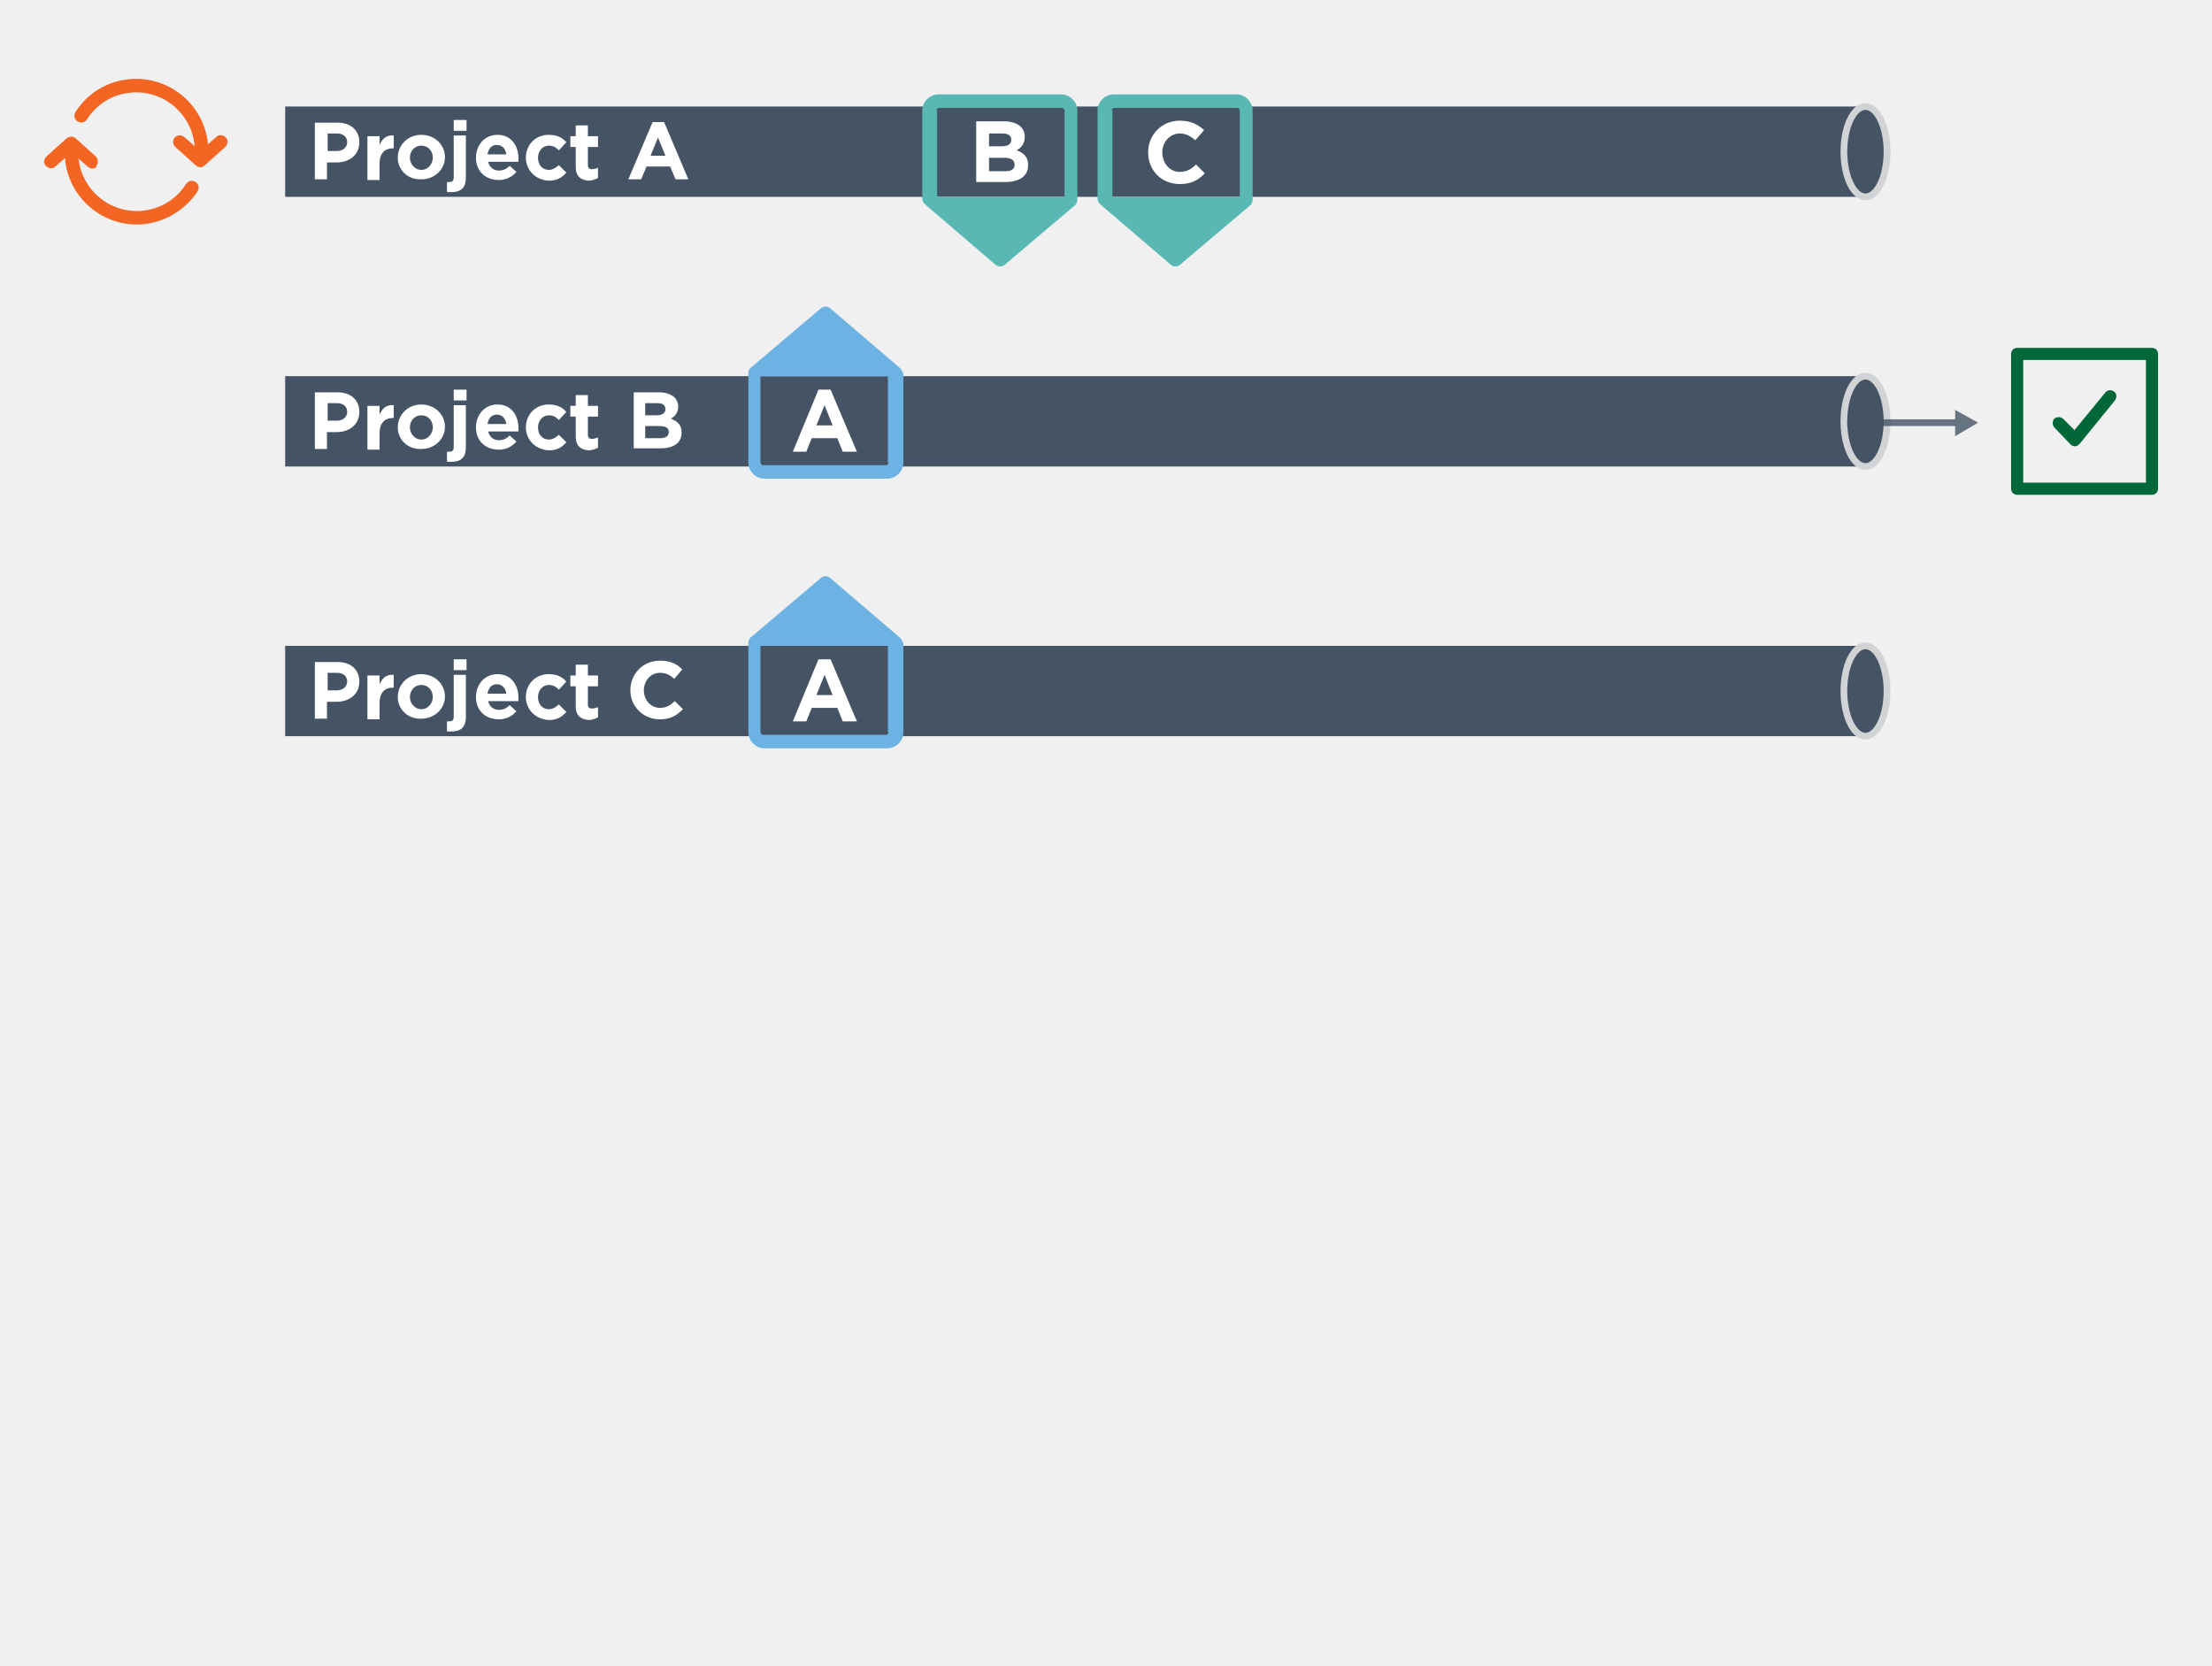
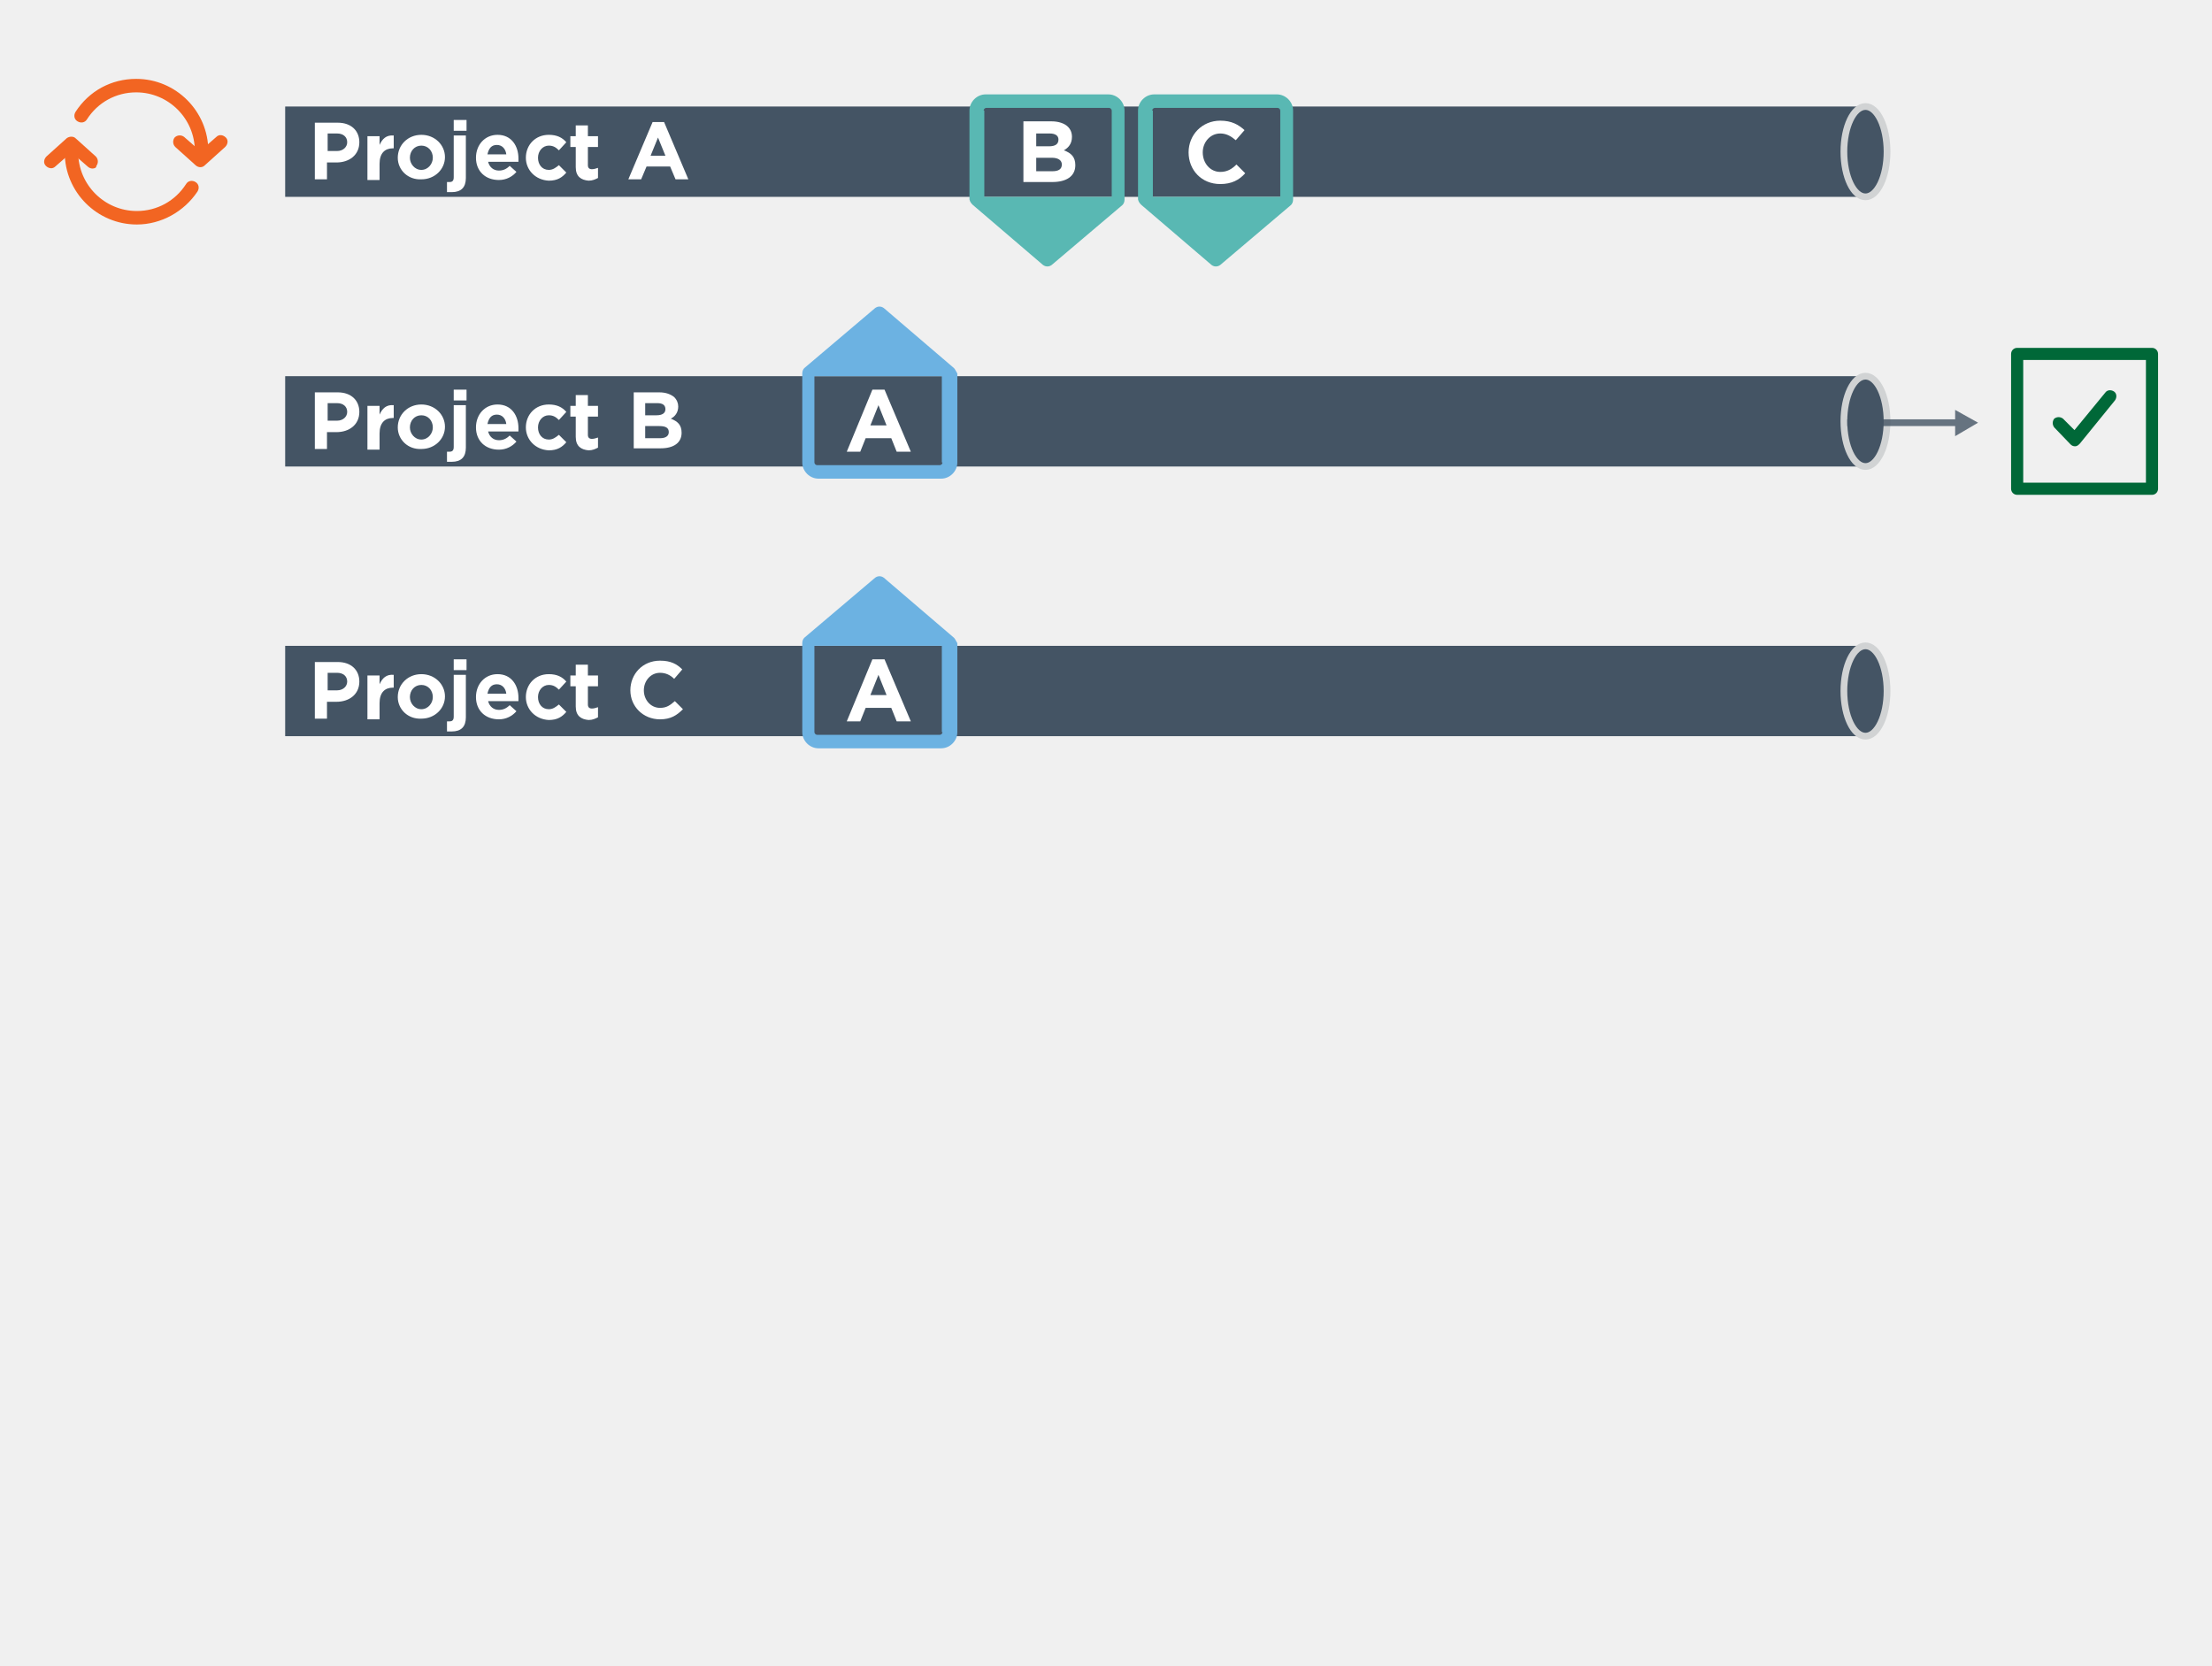
<svg xmlns="http://www.w3.org/2000/svg" version="1.1" id="Layer_1" x="0px" y="0px" viewBox="0 0 328.1 247.1" enable-background="new 0 0 328.1 247.1" xml:space="preserve">
  <g>
    <rect x="42.3" y="15.8" fill="#445464" width="234.3" height="13.4" />
    <rect x="42.3" y="55.8" fill="#445464" width="234.3" height="13.4" />
    <rect x="42.3" y="95.8" fill="#445464" width="234.3" height="13.4" />
    <ellipse fill="#445464" stroke="#D1D3D4" stroke-miterlimit="10" cx="276.7" cy="102.5" rx="3.2" ry="6.7" />
    <g>
      <g>
        <path fill="#FFFFFF" d="M46.7,98.2h3.4c2,0,3.2,1.2,3.2,2.9v0c0,1.9-1.5,3-3.4,3h-1.4v2.5h-1.8V98.2z M50,102.4     c0.9,0,1.5-0.6,1.5-1.3v0c0-0.8-0.6-1.3-1.5-1.3h-1.4v2.6H50z" />
        <path fill="#FFFFFF" d="M54.5,100.2h1.8v1.3c0.4-0.9,1-1.5,2.1-1.4v1.9h-0.1c-1.2,0-2,0.7-2,2.3v2.4h-1.8V100.2z" />
        <path fill="#FFFFFF" d="M59,103.4L59,103.4c0-1.9,1.5-3.4,3.5-3.4c2,0,3.5,1.5,3.5,3.3v0c0,1.8-1.5,3.3-3.5,3.3     C60.5,106.7,59,105.2,59,103.4z M64.2,103.4L64.2,103.4c0-1-0.7-1.8-1.7-1.8c-1,0-1.7,0.8-1.7,1.8v0c0,0.9,0.7,1.8,1.7,1.8     C63.5,105.2,64.2,104.3,64.2,103.4z" />
        <path fill="#FFFFFF" d="M66.3,108.5V107c0.1,0,0.3,0,0.4,0c0.4,0,0.6-0.2,0.6-0.7v-6.2h1.8v6.3c0,1.4-0.7,2.1-2.1,2.1     C66.8,108.5,66.6,108.5,66.3,108.5z M67.3,97.8h1.9v1.6h-1.9V97.8z" />
        <path fill="#FFFFFF" d="M70.6,103.4L70.6,103.4c0-1.9,1.3-3.4,3.2-3.4c2.1,0,3.1,1.7,3.1,3.5c0,0.1,0,0.3,0,0.5h-4.5     c0.2,0.8,0.8,1.3,1.6,1.3c0.6,0,1.1-0.2,1.6-0.7l1,0.9c-0.6,0.7-1.5,1.2-2.6,1.2C72,106.7,70.6,105.4,70.6,103.4z M75.1,102.9     c-0.1-0.8-0.6-1.4-1.4-1.4c-0.8,0-1.2,0.5-1.4,1.4H75.1z" />
        <path fill="#FFFFFF" d="M78,103.4L78,103.4c0-1.9,1.4-3.4,3.4-3.4c1.2,0,2,0.4,2.6,1.1l-1.1,1.2c-0.4-0.4-0.8-0.7-1.5-0.7     c-0.9,0-1.6,0.8-1.6,1.8v0c0,1,0.6,1.8,1.6,1.8c0.6,0,1-0.3,1.5-0.7l1.1,1.1c-0.6,0.7-1.3,1.2-2.6,1.2     C79.4,106.7,78,105.2,78,103.4z" />
        <path fill="#FFFFFF" d="M85.4,104.8v-3h-0.8v-1.6h0.8v-1.6h1.8v1.6h1.5v1.6h-1.5v2.7c0,0.4,0.2,0.6,0.6,0.6     c0.3,0,0.6-0.1,0.9-0.2v1.5c-0.4,0.2-0.8,0.4-1.4,0.4C86.2,106.7,85.4,106.2,85.4,104.8z" />
        <path fill="#FFFFFF" d="M93.5,102.4L93.5,102.4c0-2.4,1.8-4.4,4.4-4.4c1.6,0,2.5,0.5,3.3,1.3l-1.2,1.4c-0.6-0.6-1.3-0.9-2.1-0.9     c-1.4,0-2.4,1.2-2.4,2.6v0c0,1.4,1,2.6,2.4,2.6c1,0,1.5-0.4,2.2-1l1.2,1.2c-0.9,0.9-1.8,1.5-3.4,1.5     C95.4,106.7,93.5,104.8,93.5,102.4z" />
      </g>
    </g>
    <g>
      <g>
        <path fill="#006838" d="M307.8,66.2c-0.3,0-0.5-0.1-0.7-0.3l-2.4-2.5c-0.3-0.4-0.3-0.9,0-1.3c0.4-0.3,0.9-0.3,1.3,0l1.7,1.7     l4.6-5.6c0.3-0.4,0.9-0.4,1.3-0.1c0.4,0.3,0.4,0.9,0.1,1.3l-5.2,6.4C308.3,66,308.1,66.2,307.8,66.2     C307.8,66.2,307.8,66.2,307.8,66.2L307.8,66.2z" />
      </g>
      <g>
        <path fill="#006838" d="M319.2,73.4h-20c-0.5,0-0.9-0.4-0.9-0.9v-20c0-0.5,0.4-0.9,0.9-0.9h20c0.5,0,0.9,0.4,0.9,0.9v20     C320.1,73,319.7,73.4,319.2,73.4L319.2,73.4z M300.1,71.6h18.2V53.4h-18.2V71.6L300.1,71.6z" />
      </g>
    </g>
    <ellipse fill="#445464" stroke="#D1D3D4" stroke-miterlimit="10" cx="276.7" cy="62.5" rx="3.2" ry="6.7" />
    <g opacity="0.8">
      <line fill="#445464" x1="293.4" y1="62.7" x2="274" y2="62.7" />
      <g>
        <line fill="none" stroke="#445464" stroke-miterlimit="10" x1="290.6" y1="62.7" x2="274" y2="62.7" />
        <g>
          <polygon fill="#445464" points="290,60.8 293.4,62.7 290,64.7     " />
        </g>
      </g>
    </g>
    <g>
      <g>
        <path fill="#FFFFFF" d="M46.7,58.2h3.4c2,0,3.2,1.2,3.2,2.9v0c0,1.9-1.5,3-3.4,3h-1.4v2.5h-1.8V58.2z M50,62.4     c0.9,0,1.5-0.6,1.5-1.3v0c0-0.8-0.6-1.3-1.5-1.3h-1.4v2.6H50z" />
        <path fill="#FFFFFF" d="M54.5,60.2h1.8v1.3c0.4-0.9,1-1.5,2.1-1.4v1.9h-0.1c-1.2,0-2,0.7-2,2.3v2.4h-1.8V60.2z" />
        <path fill="#FFFFFF" d="M59,63.4L59,63.4c0-1.9,1.5-3.4,3.5-3.4c2,0,3.5,1.5,3.5,3.3v0c0,1.8-1.5,3.3-3.5,3.3     C60.5,66.7,59,65.2,59,63.4z M64.2,63.4L64.2,63.4c0-1-0.7-1.8-1.7-1.8c-1,0-1.7,0.8-1.7,1.8v0c0,0.9,0.7,1.8,1.7,1.8     C63.5,65.2,64.2,64.3,64.2,63.4z" />
        <path fill="#FFFFFF" d="M66.3,68.5V67c0.1,0,0.3,0,0.4,0c0.4,0,0.6-0.2,0.6-0.7v-6.2h1.8v6.3c0,1.4-0.7,2.1-2.1,2.1     C66.8,68.5,66.6,68.5,66.3,68.5z M67.3,57.8h1.9v1.6h-1.9V57.8z" />
        <path fill="#FFFFFF" d="M70.6,63.4L70.6,63.4c0-1.9,1.3-3.4,3.2-3.4c2.1,0,3.1,1.7,3.1,3.5c0,0.1,0,0.3,0,0.5h-4.5     c0.2,0.8,0.8,1.3,1.6,1.3c0.6,0,1.1-0.2,1.6-0.7l1,0.9c-0.6,0.7-1.5,1.2-2.6,1.2C72,66.7,70.6,65.4,70.6,63.4z M75.1,62.9     c-0.1-0.8-0.6-1.4-1.4-1.4c-0.8,0-1.2,0.5-1.4,1.4H75.1z" />
        <path fill="#FFFFFF" d="M78,63.4L78,63.4c0-1.9,1.4-3.4,3.4-3.4c1.2,0,2,0.4,2.6,1.1l-1.1,1.2c-0.4-0.4-0.8-0.7-1.5-0.7     c-0.9,0-1.6,0.8-1.6,1.8v0c0,1,0.6,1.8,1.6,1.8c0.6,0,1-0.3,1.5-0.7l1.1,1.1c-0.6,0.7-1.3,1.2-2.6,1.2C79.4,66.7,78,65.2,78,63.4     z" />
        <path fill="#FFFFFF" d="M85.4,64.8v-3h-0.8v-1.6h0.8v-1.6h1.8v1.6h1.5v1.6h-1.5v2.7c0,0.4,0.2,0.6,0.6,0.6c0.3,0,0.6-0.1,0.9-0.2     v1.5c-0.4,0.2-0.8,0.4-1.4,0.4C86.2,66.7,85.4,66.2,85.4,64.8z" />
        <path fill="#FFFFFF" d="M93.9,58.2h3.9c1,0,1.7,0.3,2.2,0.7c0.4,0.4,0.6,0.9,0.6,1.4v0c0,0.9-0.5,1.5-1.1,1.8     c1,0.4,1.6,0.9,1.6,2.1v0c0,1.5-1.2,2.3-3.1,2.3h-4V58.2z M97.4,61.6c0.8,0,1.3-0.3,1.3-0.9v0c0-0.6-0.4-0.9-1.2-0.9h-1.8v1.8     H97.4z M97.9,65c0.8,0,1.3-0.3,1.3-0.9v0c0-0.6-0.4-0.9-1.4-0.9h-2.1V65H97.9z" />
      </g>
    </g>
    <ellipse fill="#445464" stroke="#D1D3D4" stroke-miterlimit="10" cx="276.7" cy="22.5" rx="3.2" ry="6.7" />
    <g>
      <g>
        <path fill="#FFFFFF" d="M46.7,18.2h3.4c2,0,3.2,1.2,3.2,2.9v0c0,1.9-1.5,3-3.4,3h-1.4v2.5h-1.8V18.2z M50,22.4     c0.9,0,1.5-0.6,1.5-1.3v0c0-0.8-0.6-1.3-1.5-1.3h-1.4v2.6H50z" />
        <path fill="#FFFFFF" d="M54.5,20.2h1.8v1.3c0.4-0.9,1-1.5,2.1-1.4v1.9h-0.1c-1.2,0-2,0.7-2,2.3v2.4h-1.8V20.2z" />
        <path fill="#FFFFFF" d="M59,23.4L59,23.4c0-1.9,1.5-3.4,3.5-3.4c2,0,3.5,1.5,3.5,3.3v0c0,1.8-1.5,3.3-3.5,3.3     C60.5,26.7,59,25.2,59,23.4z M64.2,23.4L64.2,23.4c0-1-0.7-1.8-1.7-1.8c-1,0-1.7,0.8-1.7,1.8v0c0,0.9,0.7,1.8,1.7,1.8     C63.5,25.2,64.2,24.3,64.2,23.4z" />
        <path fill="#FFFFFF" d="M66.3,28.5V27c0.1,0,0.3,0,0.4,0c0.4,0,0.6-0.2,0.6-0.7v-6.2h1.8v6.3c0,1.4-0.7,2.1-2.1,2.1     C66.8,28.5,66.6,28.5,66.3,28.5z M67.3,17.8h1.9v1.6h-1.9V17.8z" />
        <path fill="#FFFFFF" d="M70.6,23.4L70.6,23.4c0-1.9,1.3-3.4,3.2-3.4c2.1,0,3.1,1.7,3.1,3.5c0,0.1,0,0.3,0,0.5h-4.5     c0.2,0.8,0.8,1.3,1.6,1.3c0.6,0,1.1-0.2,1.6-0.7l1,0.9c-0.6,0.7-1.5,1.2-2.6,1.2C72,26.7,70.6,25.4,70.6,23.4z M75.1,22.9     c-0.1-0.8-0.6-1.4-1.4-1.4c-0.8,0-1.2,0.5-1.4,1.4H75.1z" />
        <path fill="#FFFFFF" d="M78,23.4L78,23.4c0-1.9,1.4-3.4,3.4-3.4c1.2,0,2,0.4,2.6,1.1l-1.1,1.2c-0.4-0.4-0.8-0.7-1.5-0.7     c-0.9,0-1.6,0.8-1.6,1.8v0c0,1,0.6,1.8,1.6,1.8c0.6,0,1-0.3,1.5-0.7l1.1,1.1c-0.6,0.7-1.3,1.2-2.6,1.2C79.4,26.7,78,25.2,78,23.4     z" />
        <path fill="#FFFFFF" d="M85.4,24.8v-3h-0.8v-1.6h0.8v-1.6h1.8v1.6h1.5v1.6h-1.5v2.7c0,0.4,0.2,0.6,0.6,0.6c0.3,0,0.6-0.1,0.9-0.2     v1.5c-0.4,0.2-0.8,0.4-1.4,0.4C86.2,26.7,85.4,26.2,85.4,24.8z" />
        <path fill="#FFFFFF" d="M96.8,18.1h1.7l3.6,8.5h-1.9l-0.8-1.9h-3.5l-0.8,1.9h-1.9L96.8,18.1z M98.7,23.1l-1.1-2.7l-1.1,2.7H98.7z     " />
      </g>
    </g>
    <g>
      <g>
        <path fill="#F26522" d="M29.7,24.8c-0.2,0-0.5-0.1-0.7-0.3l-3-2.7c-0.4-0.4-0.4-1-0.1-1.4c0.4-0.4,1-0.4,1.4-0.1l2.4,2.1l2.4-2.1     c0.4-0.4,1-0.3,1.4,0.1c0.4,0.4,0.3,1-0.1,1.4l-3,2.7C30.2,24.7,30,24.8,29.7,24.8L29.7,24.8z" />
      </g>
      <g>
        <path fill="#F26522" d="M29.9,23.4c-0.6,0-1-0.4-1-1c0-4.8-3.9-8.7-8.7-8.7c-3,0-5.7,1.5-7.3,4c-0.3,0.5-0.9,0.6-1.4,0.3     c-0.5-0.3-0.6-0.9-0.3-1.4c2-3.1,5.3-4.9,9-4.9c5.9,0,10.7,4.8,10.7,10.7C30.9,23,30.4,23.4,29.9,23.4L29.9,23.4z" />
      </g>
      <g>
        <path fill="#F26522" d="M20.3,33.3c-5.9,0-10.7-4.8-10.7-10.7c0-0.6,0.4-1,1-1s1,0.4,1,1c0,4.8,3.9,8.7,8.7,8.7     c3,0,5.7-1.5,7.3-4c0.3-0.5,0.9-0.6,1.4-0.3c0.5,0.3,0.6,0.9,0.3,1.4C27.3,31.4,23.9,33.3,20.3,33.3L20.3,33.3z" />
      </g>
      <g>
        <path fill="#F26522" d="M13.7,25c-0.2,0-0.5-0.1-0.7-0.3l-2.4-2.1l-2.4,2.1c-0.4,0.4-1,0.3-1.4-0.1c-0.4-0.4-0.3-1,0.1-1.4l3-2.7     c0.4-0.3,1-0.3,1.3,0l3,2.7c0.4,0.4,0.4,1,0.1,1.4C14.3,24.9,14,25,13.7,25L13.7,25z" />
      </g>
    </g>
    <rect fill="none" width="328.1" height="247.1" />
    <g>
      <g>
        <g>
-           <path fill="#FFFFFF" d="M144.8,18h4.2c1,0,1.9,0.3,2.4,0.8c0.4,0.4,0.6,0.9,0.6,1.5v0c0,1-0.5,1.6-1.2,2c1.1,0.4,1.7,1,1.7,2.2      v0c0,1.7-1.4,2.5-3.4,2.5h-4.3V18z M148.6,21.7c0.9,0,1.4-0.3,1.4-1v0c0-0.6-0.5-0.9-1.3-0.9h-2v1.9H148.6z M149.1,25.4      c0.9,0,1.4-0.3,1.4-1v0c0-0.6-0.5-1-1.5-1h-2.3v2H149.1z" />
+           <path fill="#FFFFFF" d="M151.8,18h4.2c1,0,1.9,0.3,2.4,0.8c0.4,0.4,0.6,0.9,0.6,1.5v0c0,1-0.5,1.6-1.2,2c1.1,0.4,1.7,1,1.7,2.2      v0c0,1.7-1.4,2.5-3.4,2.5h-4.3V18z M155.6,21.7c0.9,0,1.4-0.3,1.4-1v0c0-0.6-0.5-0.9-1.3-0.9h-2v1.9H155.6z M156.1,25.4      c0.9,0,1.4-0.3,1.4-1v0c0-0.6-0.5-1-1.5-1h-2.3v2H156.1z" />
        </g>
      </g>
      <g>
-         <path fill="#59B8B3" d="M137.3,30.4l10.4,8.9c0.4,0.3,0.9,0.3,1.3,0l10.5-8.9c0.2-0.2,0.3-0.5,0.3-0.8V16.4     c0-1.3-1.1-2.4-2.4-2.4h-18.2c-1.3,0-2.4,1.1-2.4,2.4v13.2C136.9,30,137.1,30.2,137.3,30.4z M138.9,16.4c0-0.2,0.2-0.4,0.4-0.4     h18.2c0.2,0,0.4,0.2,0.4,0.4v12.8h-18.9V16.4z" />
+         <path fill="#59B8B3" d="M144.3,30.4l10.4,8.9c0.4,0.3,0.9,0.3,1.3,0l10.5-8.9c0.2-0.2,0.3-0.5,0.3-0.8V16.4     c0-1.3-1.1-2.4-2.4-2.4h-18.2c-1.3,0-2.4,1.1-2.4,2.4v13.2C143.9,30,144.1,30.2,144.3,30.4z M145.9,16.4c0-0.2,0.2-0.4,0.4-0.4     h18.2c0.2,0,0.4,0.2,0.4,0.4v12.8h-18.9V16.4z" />
      </g>
    </g>
    <g>
      <g>
        <g>
-           <path fill="#FFFFFF" d="M170.3,22.6L170.3,22.6c0-2.6,2-4.7,4.7-4.7c1.7,0,2.7,0.6,3.6,1.4l-1.3,1.5c-0.7-0.6-1.4-1-2.3-1      c-1.5,0-2.6,1.3-2.6,2.8v0c0,1.6,1.1,2.9,2.6,2.9c1,0,1.7-0.4,2.4-1.1l1.3,1.3c-0.9,1-2,1.6-3.7,1.6      C172.2,27.3,170.3,25.2,170.3,22.6z" />
+           <path fill="#FFFFFF" d="M176.3,22.6L176.3,22.6c0-2.6,2-4.7,4.7-4.7c1.7,0,2.7,0.6,3.6,1.4l-1.3,1.5c-0.7-0.6-1.4-1-2.3-1      c-1.5,0-2.6,1.3-2.6,2.8v0c0,1.6,1.1,2.9,2.6,2.9c1,0,1.7-0.4,2.4-1.1l1.3,1.3c-0.9,1-2,1.6-3.7,1.6      C178.2,27.3,176.3,25.2,176.3,22.6z" />
        </g>
      </g>
      <g>
-         <path fill="#59B8B3" d="M163.3,30.4l10.4,8.9c0.4,0.3,0.9,0.3,1.3,0l10.5-8.9c0.2-0.2,0.3-0.5,0.3-0.8V16.4     c0-1.3-1.1-2.4-2.4-2.4h-18.2c-1.3,0-2.4,1.1-2.4,2.4v13.2C162.9,30,163.1,30.2,163.3,30.4z M164.9,16.4c0-0.2,0.2-0.4,0.4-0.4     h18.2c0.2,0,0.4,0.2,0.4,0.4v12.8h-18.9V16.4z" />
+         <path fill="#59B8B3" d="M169.3,30.4l10.4,8.9c0.4,0.3,0.9,0.3,1.3,0l10.5-8.9c0.2-0.2,0.3-0.5,0.3-0.8V16.4     c0-1.3-1.1-2.4-2.4-2.4h-18.2c-1.3,0-2.4,1.1-2.4,2.4v13.2C168.9,30,169.1,30.2,169.3,30.4z M170.9,16.4c0-0.2,0.2-0.4,0.4-0.4     h18.2c0.2,0,0.4,0.2,0.4,0.4v12.8h-18.9V16.4z" />
      </g>
    </g>
    <g>
      <g>
-         <path fill="#6CB2E2" d="M133.5,54.6l-10.4-8.9c-0.4-0.3-0.9-0.3-1.3,0l-10.5,8.9c-0.2,0.2-0.3,0.5-0.3,0.8v13.2     c0,1.3,1.1,2.4,2.4,2.4h18.2c1.3,0,2.4-1.1,2.4-2.4V55.4C133.8,55.1,133.7,54.8,133.5,54.6z M131.8,68.6c0,0.2-0.2,0.4-0.4,0.4     h-18.2c-0.2,0-0.4-0.2-0.4-0.4V55.8h18.9V68.6z" />
+         <path fill="#6CB2E2" d="M141.5,54.6l-10.4-8.9c-0.4-0.3-0.9-0.3-1.3,0l-10.5,8.9c-0.2,0.2-0.3,0.5-0.3,0.8v13.2     c0,1.3,1.1,2.4,2.4,2.4h18.2c1.3,0,2.4-1.1,2.4-2.4V55.4C141.8,55.1,141.7,54.8,141.5,54.6z M139.8,68.6c0,0.2-0.2,0.4-0.4,0.4     h-18.2c-0.2,0-0.4-0.2-0.4-0.4V55.8h18.9V68.6z" />
      </g>
      <g>
        <g>
-           <path fill="#FFFFFF" d="M121.4,57.8h1.8l3.9,9.2h-2.1l-0.8-2h-3.8l-0.8,2h-2L121.4,57.8z M123.5,63.1l-1.2-3l-1.2,3H123.5z" />
+           <path fill="#FFFFFF" d="M129.4,57.8h1.8l3.9,9.2h-2.1l-0.8-2h-3.8l-0.8,2h-2L129.4,57.8z M131.5,63.1l-1.2-3l-1.2,3H131.5z" />
        </g>
      </g>
    </g>
    <g>
      <g>
-         <path fill="#6CB2E2" d="M133.5,94.6l-10.4-8.9c-0.4-0.3-0.9-0.3-1.3,0l-10.5,8.9c-0.2,0.2-0.3,0.5-0.3,0.8v13.2     c0,1.3,1.1,2.4,2.4,2.4h18.2c1.3,0,2.4-1.1,2.4-2.4V95.4C133.8,95.1,133.7,94.8,133.5,94.6z M131.8,108.6c0,0.2-0.2,0.4-0.4,0.4     h-18.2c-0.2,0-0.4-0.2-0.4-0.4V95.8h18.9V108.6z" />
+         <path fill="#6CB2E2" d="M141.5,94.6l-10.4-8.9c-0.4-0.3-0.9-0.3-1.3,0l-10.5,8.9c-0.2,0.2-0.3,0.5-0.3,0.8v13.2     c0,1.3,1.1,2.4,2.4,2.4h18.2c1.3,0,2.4-1.1,2.4-2.4V95.4C141.8,95.1,141.7,94.8,141.5,94.6z M139.8,108.6c0,0.2-0.2,0.4-0.4,0.4     h-18.2c-0.2,0-0.4-0.2-0.4-0.4V95.8h18.9V108.6z" />
      </g>
      <g>
        <g>
-           <path fill="#FFFFFF" d="M121.4,97.8h1.8l3.9,9.2h-2.1l-0.8-2h-3.8l-0.8,2h-2L121.4,97.8z M123.5,103.1l-1.2-3l-1.2,3H123.5z" />
+           <path fill="#FFFFFF" d="M129.4,97.8h1.8l3.9,9.2h-2.1l-0.8-2h-3.8l-0.8,2h-2L129.4,97.8z M131.5,103.1l-1.2-3l-1.2,3H131.5z" />
        </g>
      </g>
    </g>
  </g>
</svg>
